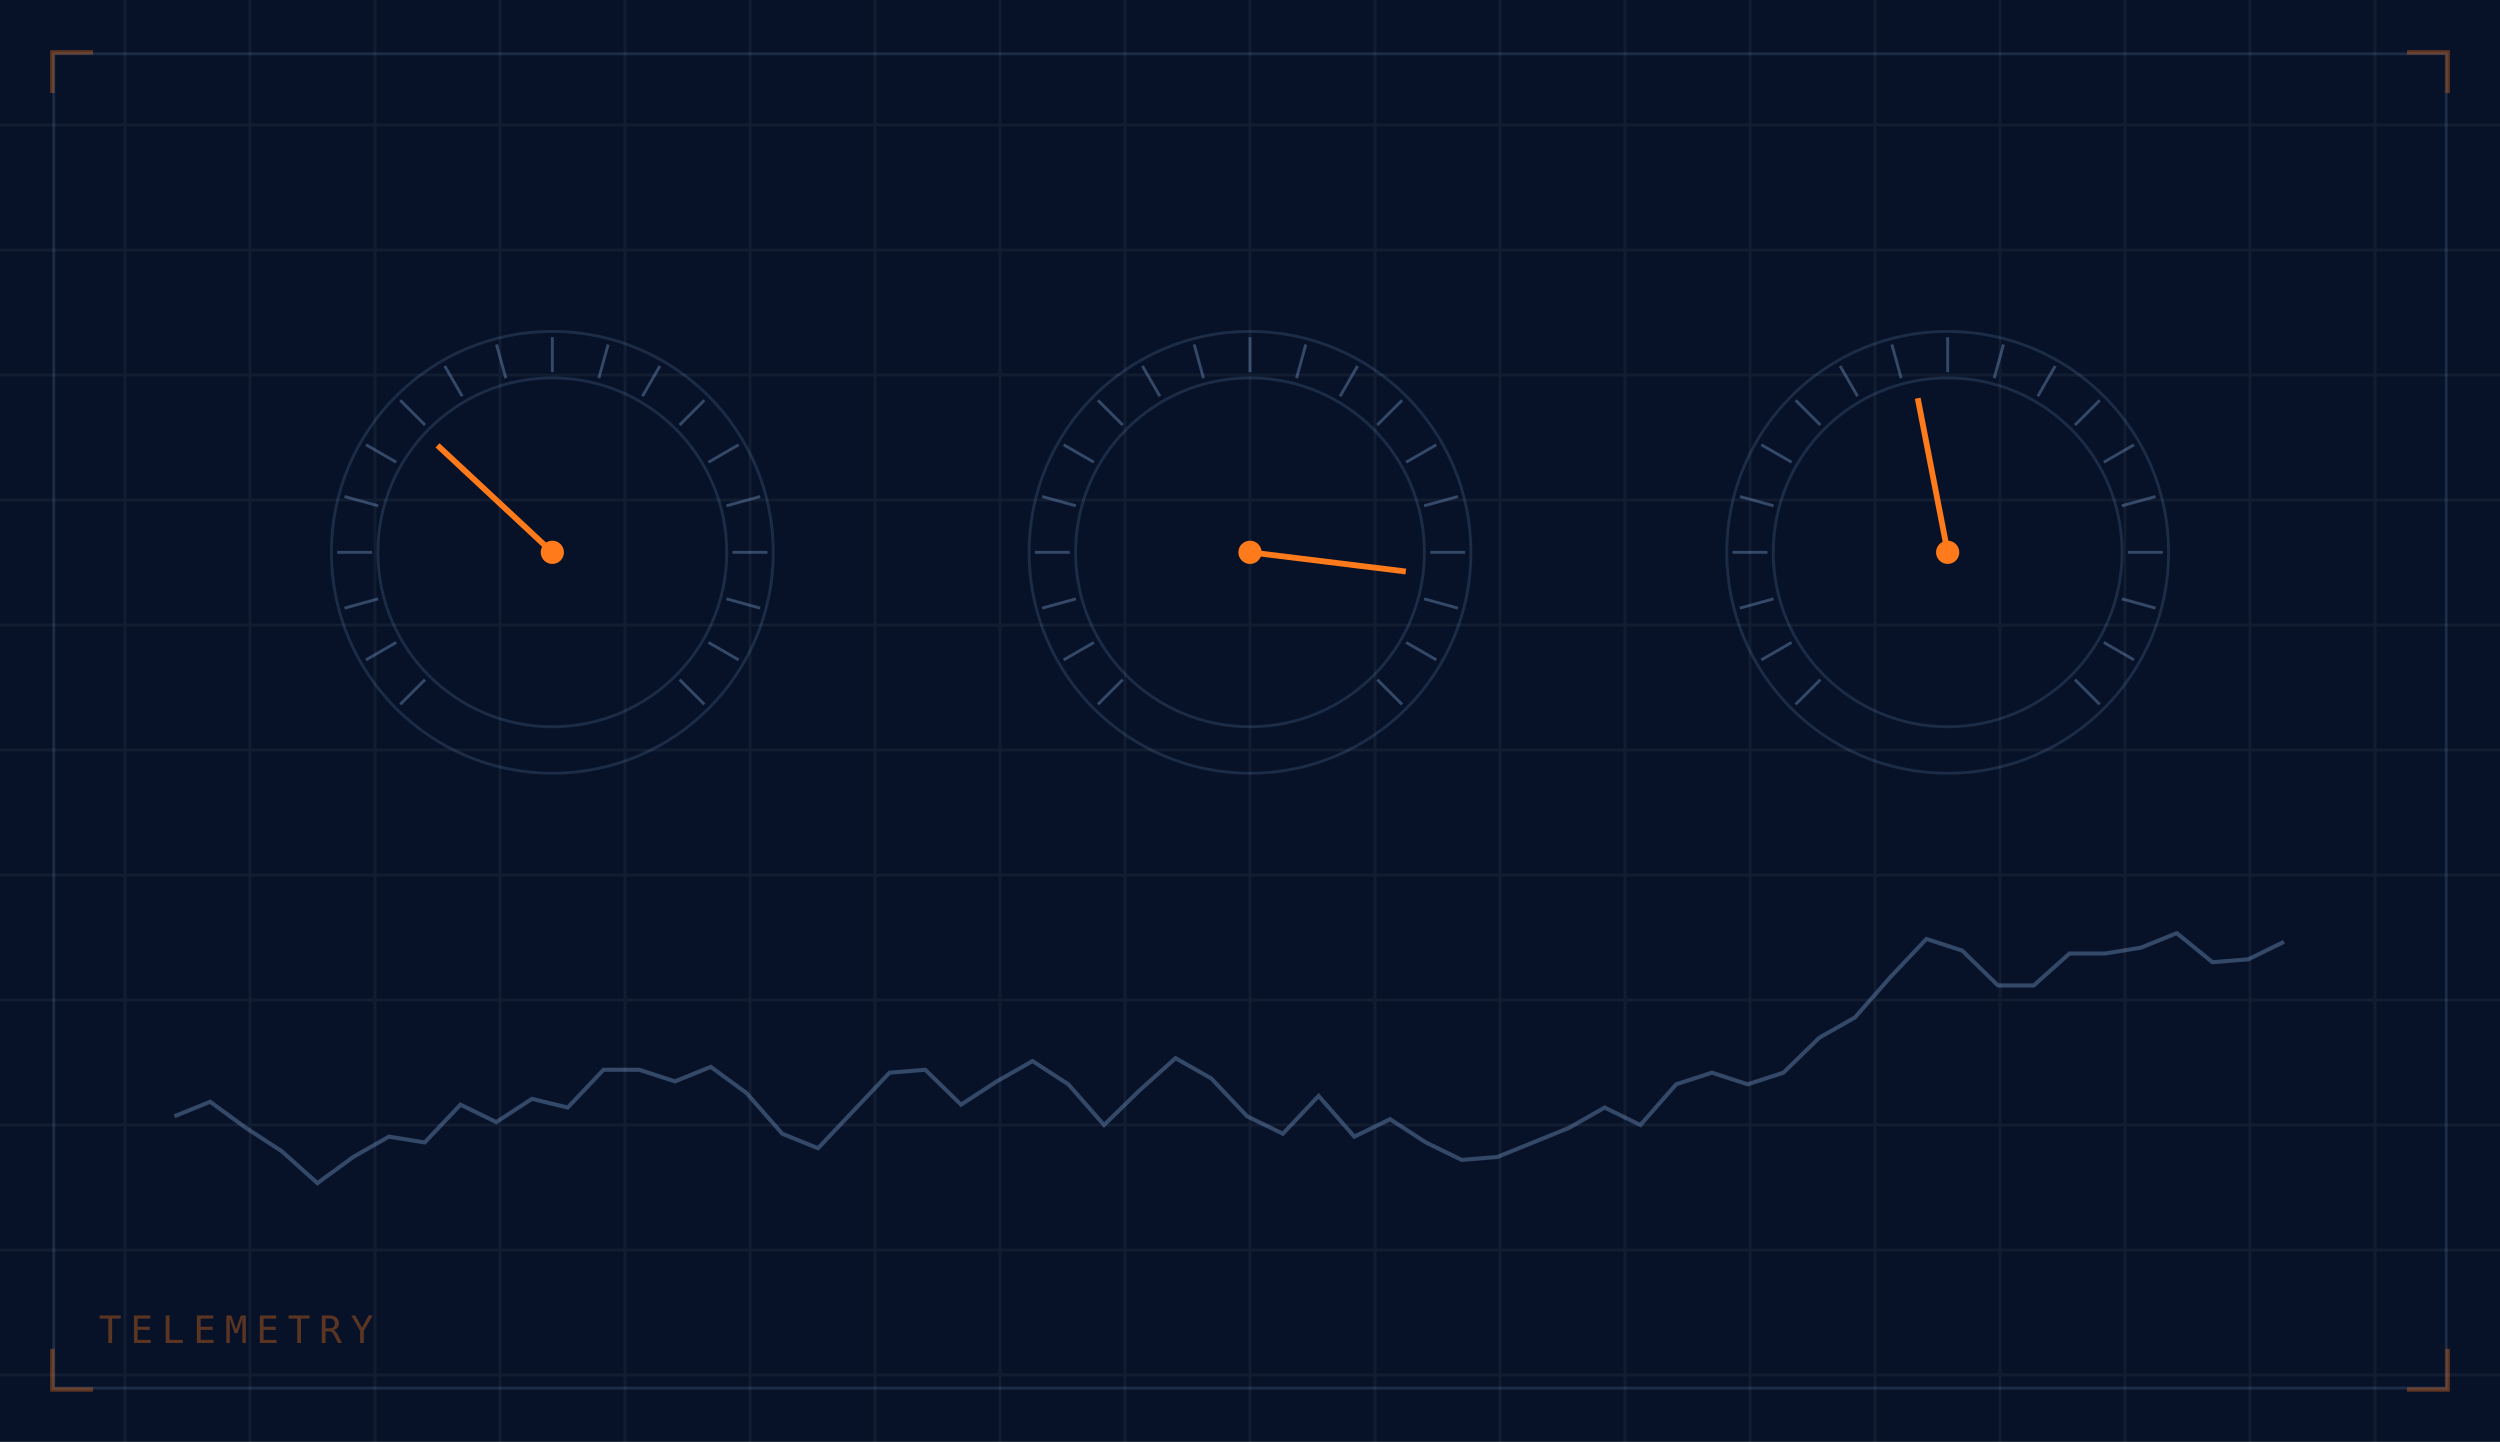
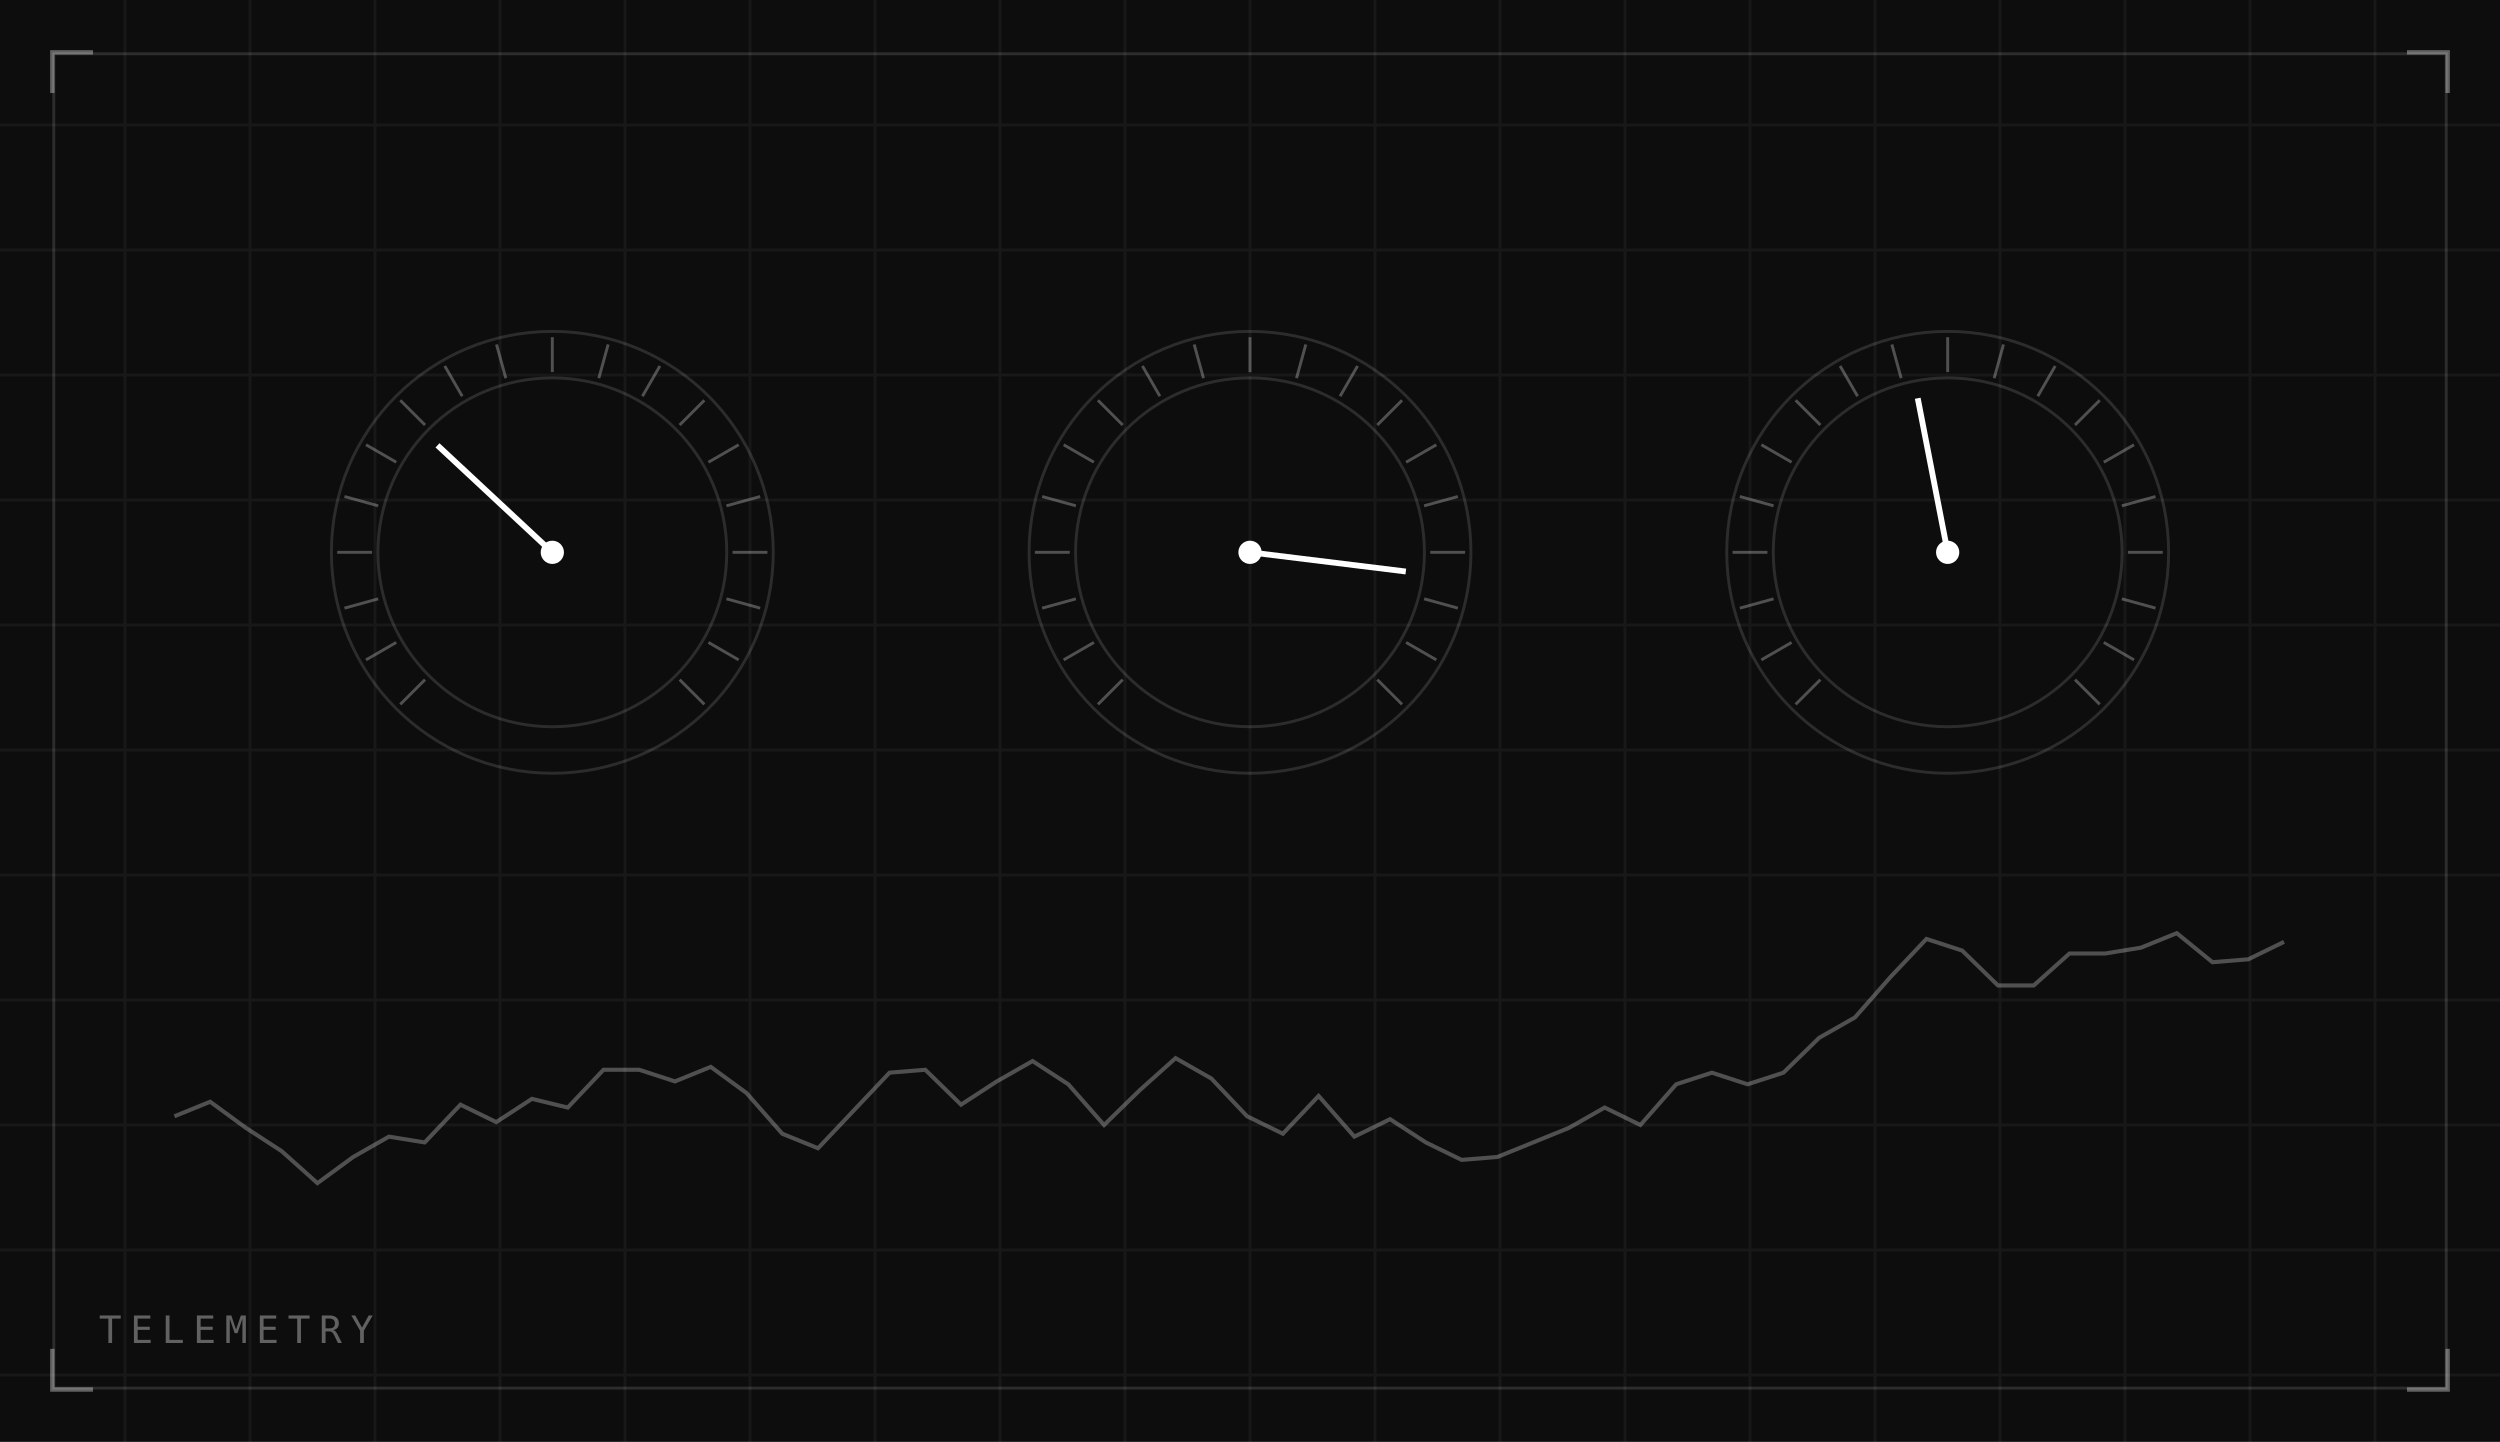
<svg xmlns="http://www.w3.org/2000/svg" viewBox="0 0 860 496" width="860" height="496">
-   <rect width="860" height="496" fill="#071228" />
+   <rect width="860" height="496" fill="#0d0d0d" />
  <g stroke="#ffffff" stroke-width="1" opacity="0.05">
    <line x1="43" y1="0" x2="43" y2="496" />
    <line x1="86" y1="0" x2="86" y2="496" />
    <line x1="129" y1="0" x2="129" y2="496" />
    <line x1="172" y1="0" x2="172" y2="496" />
    <line x1="215" y1="0" x2="215" y2="496" />
    <line x1="258" y1="0" x2="258" y2="496" />
    <line x1="301" y1="0" x2="301" y2="496" />
    <line x1="344" y1="0" x2="344" y2="496" />
    <line x1="387" y1="0" x2="387" y2="496" />
    <line x1="430" y1="0" x2="430" y2="496" />
    <line x1="473" y1="0" x2="473" y2="496" />
    <line x1="516" y1="0" x2="516" y2="496" />
    <line x1="559" y1="0" x2="559" y2="496" />
    <line x1="602" y1="0" x2="602" y2="496" />
    <line x1="645" y1="0" x2="645" y2="496" />
    <line x1="688" y1="0" x2="688" y2="496" />
    <line x1="731" y1="0" x2="731" y2="496" />
    <line x1="774" y1="0" x2="774" y2="496" />
    <line x1="817" y1="0" x2="817" y2="496" />
    <line x1="0" y1="43" x2="860" y2="43" />
    <line x1="0" y1="86" x2="860" y2="86" />
    <line x1="0" y1="129" x2="860" y2="129" />
    <line x1="0" y1="172" x2="860" y2="172" />
    <line x1="0" y1="215" x2="860" y2="215" />
    <line x1="0" y1="258" x2="860" y2="258" />
    <line x1="0" y1="301" x2="860" y2="301" />
    <line x1="0" y1="344" x2="860" y2="344" />
    <line x1="0" y1="387" x2="860" y2="387" />
    <line x1="0" y1="430" x2="860" y2="430" />
    <line x1="0" y1="473" x2="860" y2="473" />
  </g>
-   <circle cx="190" cy="190" r="76" fill="none" stroke="rgba(158,197,255,0.14)" />
-   <circle cx="190" cy="190" r="60" fill="none" stroke="rgba(158,197,255,0.14)" />
-   <line x1="146.2" y1="233.8" x2="137.7" y2="242.3" stroke="rgba(158,197,255,0.30)" />
-   <line x1="136.3" y1="221.0" x2="125.9" y2="227.0" stroke="rgba(158,197,255,0.30)" />
-   <line x1="130.1" y1="206.0" x2="118.5" y2="209.2" stroke="rgba(158,197,255,0.30)" />
-   <line x1="128.0" y1="190.0" x2="116.0" y2="190.0" stroke="rgba(158,197,255,0.30)" />
-   <line x1="130.1" y1="174.0" x2="118.5" y2="170.8" stroke="rgba(158,197,255,0.30)" />
-   <line x1="136.3" y1="159.0" x2="125.9" y2="153.0" stroke="rgba(158,197,255,0.30)" />
-   <line x1="146.2" y1="146.2" x2="137.7" y2="137.7" stroke="rgba(158,197,255,0.30)" />
-   <line x1="159.0" y1="136.3" x2="153.0" y2="125.9" stroke="rgba(158,197,255,0.30)" />
-   <line x1="174.0" y1="130.1" x2="170.8" y2="118.5" stroke="rgba(158,197,255,0.30)" />
-   <line x1="190.0" y1="128.0" x2="190.0" y2="116.0" stroke="rgba(158,197,255,0.30)" />
-   <line x1="206.0" y1="130.1" x2="209.2" y2="118.5" stroke="rgba(158,197,255,0.30)" />
-   <line x1="221.0" y1="136.3" x2="227.0" y2="125.9" stroke="rgba(158,197,255,0.30)" />
-   <line x1="233.8" y1="146.2" x2="242.3" y2="137.7" stroke="rgba(158,197,255,0.30)" />
-   <line x1="243.7" y1="159.0" x2="254.1" y2="153.0" stroke="rgba(158,197,255,0.30)" />
-   <line x1="249.9" y1="174.0" x2="261.5" y2="170.8" stroke="rgba(158,197,255,0.30)" />
-   <line x1="252.0" y1="190.0" x2="264.0" y2="190.0" stroke="rgba(158,197,255,0.30)" />
-   <line x1="249.9" y1="206.0" x2="261.5" y2="209.2" stroke="rgba(158,197,255,0.30)" />
-   <line x1="243.7" y1="221.0" x2="254.1" y2="227.0" stroke="rgba(158,197,255,0.30)" />
-   <line x1="233.8" y1="233.8" x2="242.3" y2="242.3" stroke="rgba(158,197,255,0.30)" />
-   <line x1="190" y1="190" x2="150.5" y2="153.2" stroke="#ff7a1a" stroke-width="2" />
-   <circle cx="190" cy="190" r="4" fill="#ff7a1a" />
-   <circle cx="430" cy="190" r="76" fill="none" stroke="rgba(158,197,255,0.14)" />
-   <circle cx="430" cy="190" r="60" fill="none" stroke="rgba(158,197,255,0.14)" />
-   <line x1="386.2" y1="233.8" x2="377.7" y2="242.3" stroke="rgba(158,197,255,0.30)" />
-   <line x1="376.3" y1="221.0" x2="365.9" y2="227.0" stroke="rgba(158,197,255,0.30)" />
-   <line x1="370.1" y1="206.0" x2="358.5" y2="209.2" stroke="rgba(158,197,255,0.30)" />
-   <line x1="368.0" y1="190.0" x2="356.0" y2="190.0" stroke="rgba(158,197,255,0.30)" />
-   <line x1="370.1" y1="174.0" x2="358.5" y2="170.8" stroke="rgba(158,197,255,0.30)" />
-   <line x1="376.3" y1="159.0" x2="365.9" y2="153.0" stroke="rgba(158,197,255,0.30)" />
-   <line x1="386.2" y1="146.2" x2="377.7" y2="137.7" stroke="rgba(158,197,255,0.30)" />
-   <line x1="399.0" y1="136.3" x2="393.0" y2="125.9" stroke="rgba(158,197,255,0.30)" />
-   <line x1="414.0" y1="130.1" x2="410.8" y2="118.5" stroke="rgba(158,197,255,0.30)" />
-   <line x1="430.0" y1="128.0" x2="430.0" y2="116.0" stroke="rgba(158,197,255,0.30)" />
-   <line x1="446.0" y1="130.1" x2="449.2" y2="118.5" stroke="rgba(158,197,255,0.30)" />
-   <line x1="461.0" y1="136.3" x2="467.0" y2="125.9" stroke="rgba(158,197,255,0.30)" />
-   <line x1="473.8" y1="146.2" x2="482.3" y2="137.7" stroke="rgba(158,197,255,0.30)" />
-   <line x1="483.7" y1="159.0" x2="494.1" y2="153.0" stroke="rgba(158,197,255,0.30)" />
-   <line x1="489.9" y1="174.0" x2="501.5" y2="170.8" stroke="rgba(158,197,255,0.30)" />
-   <line x1="492.0" y1="190.0" x2="504.0" y2="190.0" stroke="rgba(158,197,255,0.30)" />
-   <line x1="489.9" y1="206.0" x2="501.5" y2="209.2" stroke="rgba(158,197,255,0.30)" />
-   <line x1="483.7" y1="221.0" x2="494.1" y2="227.0" stroke="rgba(158,197,255,0.30)" />
-   <line x1="473.8" y1="233.8" x2="482.3" y2="242.3" stroke="rgba(158,197,255,0.30)" />
-   <line x1="430" y1="190" x2="483.6" y2="196.6" stroke="#ff7a1a" stroke-width="2" />
-   <circle cx="430" cy="190" r="4" fill="#ff7a1a" />
-   <circle cx="670" cy="190" r="76" fill="none" stroke="rgba(158,197,255,0.14)" />
-   <circle cx="670" cy="190" r="60" fill="none" stroke="rgba(158,197,255,0.14)" />
-   <line x1="626.2" y1="233.8" x2="617.7" y2="242.3" stroke="rgba(158,197,255,0.30)" />
-   <line x1="616.3" y1="221.0" x2="605.9" y2="227.0" stroke="rgba(158,197,255,0.30)" />
-   <line x1="610.1" y1="206.0" x2="598.5" y2="209.2" stroke="rgba(158,197,255,0.30)" />
-   <line x1="608.0" y1="190.0" x2="596.0" y2="190.0" stroke="rgba(158,197,255,0.30)" />
-   <line x1="610.1" y1="174.0" x2="598.5" y2="170.8" stroke="rgba(158,197,255,0.30)" />
-   <line x1="616.3" y1="159.0" x2="605.9" y2="153.0" stroke="rgba(158,197,255,0.30)" />
-   <line x1="626.2" y1="146.2" x2="617.7" y2="137.7" stroke="rgba(158,197,255,0.30)" />
-   <line x1="639.0" y1="136.3" x2="633.0" y2="125.9" stroke="rgba(158,197,255,0.30)" />
-   <line x1="654.0" y1="130.1" x2="650.8" y2="118.5" stroke="rgba(158,197,255,0.30)" />
-   <line x1="670.0" y1="128.0" x2="670.0" y2="116.0" stroke="rgba(158,197,255,0.30)" />
-   <line x1="686.0" y1="130.1" x2="689.2" y2="118.5" stroke="rgba(158,197,255,0.30)" />
-   <line x1="701.0" y1="136.3" x2="707.0" y2="125.9" stroke="rgba(158,197,255,0.30)" />
-   <line x1="713.8" y1="146.2" x2="722.3" y2="137.7" stroke="rgba(158,197,255,0.30)" />
-   <line x1="723.7" y1="159.0" x2="734.1" y2="153.0" stroke="rgba(158,197,255,0.30)" />
-   <line x1="729.9" y1="174.0" x2="741.5" y2="170.8" stroke="rgba(158,197,255,0.30)" />
-   <line x1="732.0" y1="190.0" x2="744.0" y2="190.0" stroke="rgba(158,197,255,0.30)" />
-   <line x1="729.9" y1="206.0" x2="741.5" y2="209.2" stroke="rgba(158,197,255,0.30)" />
-   <line x1="723.7" y1="221.0" x2="734.1" y2="227.0" stroke="rgba(158,197,255,0.30)" />
-   <line x1="713.8" y1="233.8" x2="722.3" y2="242.3" stroke="rgba(158,197,255,0.30)" />
-   <line x1="670" y1="190" x2="659.7" y2="137.0" stroke="#ff7a1a" stroke-width="2" />
-   <circle cx="670" cy="190" r="4" fill="#ff7a1a" />
-   <polyline points="60.0 384 72.3 379 84.6 388 96.9 396 109.2 407 121.5 398 133.8 391 146.1 393 158.4 380 170.7 386 183.0 378 195.3 381 207.6 368 219.9 368 232.2 372 244.5 367 256.8 376 269.1 390 281.4 395 293.7 382 306.0 369 318.3 368 330.6 380 342.9 372 355.2 365 367.5 373 379.8 387 392.1 375 404.4 364 416.7 371 429.0 384 441.3 390 453.6 377 465.9 391 478.2 385 490.5 393 502.8 399 515.1 398 527.4 393 539.7 388 552.0 381 564.3 387 576.6 373 588.9 369 601.2 373 613.5 369 625.8 357 638.1 350 650.4 336 662.7 323 675.0 327 687.3 339 699.6 339 711.9 328 724.2 328 736.5 326 748.8 321 761.1 331 773.4 330 785.7 324" fill="none" stroke="rgba(158,197,255,0.30)" stroke-width="1.4" />
-   <rect x="18.5" y="18.5" width="823" height="459" fill="none" stroke="rgba(158,197,255,0.14)" />
-   <path d="M18 32V18H32" fill="none" stroke="rgba(255,122,26,0.34)" stroke-width="1.5" />
-   <path d="M842 32V18H828" fill="none" stroke="rgba(255,122,26,0.34)" stroke-width="1.5" />
-   <path d="M18 464V478H32" fill="none" stroke="rgba(255,122,26,0.34)" stroke-width="1.5" />
-   <path d="M842 464V478H828" fill="none" stroke="rgba(255,122,26,0.34)" stroke-width="1.5" />
-   <text x="34" y="462" font-family="ui-monospace,monospace" font-size="13" letter-spacing="3" fill="rgba(255,122,26,0.34)">TELEMETRY</text>
+   <circle cx="190" cy="190" r="76" fill="none" stroke="rgba(255,255,255,0.13)" />
+   <circle cx="190" cy="190" r="60" fill="none" stroke="rgba(255,255,255,0.13)" />
+   <line x1="146.2" y1="233.8" x2="137.7" y2="242.3" stroke="rgba(255,255,255,0.28)" />
+   <line x1="136.3" y1="221.0" x2="125.9" y2="227.0" stroke="rgba(255,255,255,0.28)" />
+   <line x1="130.1" y1="206.0" x2="118.5" y2="209.2" stroke="rgba(255,255,255,0.28)" />
+   <line x1="128.0" y1="190.0" x2="116.0" y2="190.0" stroke="rgba(255,255,255,0.28)" />
+   <line x1="130.1" y1="174.0" x2="118.5" y2="170.8" stroke="rgba(255,255,255,0.28)" />
+   <line x1="136.3" y1="159.0" x2="125.9" y2="153.0" stroke="rgba(255,255,255,0.28)" />
+   <line x1="146.2" y1="146.2" x2="137.7" y2="137.7" stroke="rgba(255,255,255,0.28)" />
+   <line x1="159.0" y1="136.3" x2="153.0" y2="125.9" stroke="rgba(255,255,255,0.28)" />
+   <line x1="174.0" y1="130.1" x2="170.8" y2="118.5" stroke="rgba(255,255,255,0.28)" />
+   <line x1="190.0" y1="128.0" x2="190.0" y2="116.0" stroke="rgba(255,255,255,0.28)" />
+   <line x1="206.0" y1="130.1" x2="209.2" y2="118.5" stroke="rgba(255,255,255,0.28)" />
+   <line x1="221.0" y1="136.3" x2="227.0" y2="125.9" stroke="rgba(255,255,255,0.28)" />
+   <line x1="233.8" y1="146.2" x2="242.3" y2="137.7" stroke="rgba(255,255,255,0.28)" />
+   <line x1="243.7" y1="159.0" x2="254.1" y2="153.0" stroke="rgba(255,255,255,0.28)" />
+   <line x1="249.9" y1="174.0" x2="261.5" y2="170.8" stroke="rgba(255,255,255,0.28)" />
+   <line x1="252.0" y1="190.0" x2="264.0" y2="190.0" stroke="rgba(255,255,255,0.28)" />
+   <line x1="249.9" y1="206.0" x2="261.5" y2="209.2" stroke="rgba(255,255,255,0.28)" />
+   <line x1="243.7" y1="221.0" x2="254.1" y2="227.0" stroke="rgba(255,255,255,0.28)" />
+   <line x1="233.8" y1="233.8" x2="242.3" y2="242.3" stroke="rgba(255,255,255,0.28)" />
+   <line x1="190" y1="190" x2="150.5" y2="153.2" stroke="#ffffff" stroke-width="2" />
+   <circle cx="190" cy="190" r="4" fill="#ffffff" />
+   <circle cx="430" cy="190" r="76" fill="none" stroke="rgba(255,255,255,0.13)" />
+   <circle cx="430" cy="190" r="60" fill="none" stroke="rgba(255,255,255,0.13)" />
+   <line x1="386.2" y1="233.8" x2="377.7" y2="242.3" stroke="rgba(255,255,255,0.28)" />
+   <line x1="376.3" y1="221.0" x2="365.9" y2="227.0" stroke="rgba(255,255,255,0.28)" />
+   <line x1="370.1" y1="206.0" x2="358.5" y2="209.2" stroke="rgba(255,255,255,0.28)" />
+   <line x1="368.0" y1="190.0" x2="356.0" y2="190.0" stroke="rgba(255,255,255,0.28)" />
+   <line x1="370.1" y1="174.0" x2="358.5" y2="170.8" stroke="rgba(255,255,255,0.28)" />
+   <line x1="376.3" y1="159.0" x2="365.9" y2="153.0" stroke="rgba(255,255,255,0.28)" />
+   <line x1="386.2" y1="146.2" x2="377.7" y2="137.7" stroke="rgba(255,255,255,0.28)" />
+   <line x1="399.0" y1="136.3" x2="393.0" y2="125.9" stroke="rgba(255,255,255,0.28)" />
+   <line x1="414.0" y1="130.1" x2="410.8" y2="118.5" stroke="rgba(255,255,255,0.28)" />
+   <line x1="430.0" y1="128.0" x2="430.0" y2="116.0" stroke="rgba(255,255,255,0.28)" />
+   <line x1="446.0" y1="130.1" x2="449.2" y2="118.5" stroke="rgba(255,255,255,0.28)" />
+   <line x1="461.0" y1="136.3" x2="467.0" y2="125.9" stroke="rgba(255,255,255,0.28)" />
+   <line x1="473.8" y1="146.2" x2="482.3" y2="137.7" stroke="rgba(255,255,255,0.28)" />
+   <line x1="483.7" y1="159.0" x2="494.1" y2="153.0" stroke="rgba(255,255,255,0.28)" />
+   <line x1="489.9" y1="174.0" x2="501.5" y2="170.8" stroke="rgba(255,255,255,0.28)" />
+   <line x1="492.0" y1="190.0" x2="504.0" y2="190.0" stroke="rgba(255,255,255,0.28)" />
+   <line x1="489.9" y1="206.0" x2="501.5" y2="209.2" stroke="rgba(255,255,255,0.28)" />
+   <line x1="483.7" y1="221.0" x2="494.1" y2="227.0" stroke="rgba(255,255,255,0.28)" />
+   <line x1="473.8" y1="233.8" x2="482.3" y2="242.3" stroke="rgba(255,255,255,0.28)" />
+   <line x1="430" y1="190" x2="483.6" y2="196.6" stroke="#ffffff" stroke-width="2" />
+   <circle cx="430" cy="190" r="4" fill="#ffffff" />
+   <circle cx="670" cy="190" r="76" fill="none" stroke="rgba(255,255,255,0.13)" />
+   <circle cx="670" cy="190" r="60" fill="none" stroke="rgba(255,255,255,0.13)" />
+   <line x1="626.2" y1="233.8" x2="617.7" y2="242.3" stroke="rgba(255,255,255,0.28)" />
+   <line x1="616.3" y1="221.0" x2="605.9" y2="227.0" stroke="rgba(255,255,255,0.28)" />
+   <line x1="610.1" y1="206.0" x2="598.5" y2="209.2" stroke="rgba(255,255,255,0.28)" />
+   <line x1="608.0" y1="190.0" x2="596.0" y2="190.0" stroke="rgba(255,255,255,0.28)" />
+   <line x1="610.1" y1="174.0" x2="598.5" y2="170.8" stroke="rgba(255,255,255,0.28)" />
+   <line x1="616.3" y1="159.0" x2="605.9" y2="153.0" stroke="rgba(255,255,255,0.28)" />
+   <line x1="626.2" y1="146.2" x2="617.7" y2="137.7" stroke="rgba(255,255,255,0.28)" />
+   <line x1="639.0" y1="136.3" x2="633.0" y2="125.9" stroke="rgba(255,255,255,0.28)" />
+   <line x1="654.0" y1="130.1" x2="650.8" y2="118.5" stroke="rgba(255,255,255,0.28)" />
+   <line x1="670.0" y1="128.0" x2="670.0" y2="116.0" stroke="rgba(255,255,255,0.28)" />
+   <line x1="686.0" y1="130.1" x2="689.2" y2="118.5" stroke="rgba(255,255,255,0.28)" />
+   <line x1="701.0" y1="136.3" x2="707.0" y2="125.9" stroke="rgba(255,255,255,0.28)" />
+   <line x1="713.8" y1="146.2" x2="722.3" y2="137.7" stroke="rgba(255,255,255,0.28)" />
+   <line x1="723.7" y1="159.0" x2="734.1" y2="153.0" stroke="rgba(255,255,255,0.28)" />
+   <line x1="729.9" y1="174.0" x2="741.5" y2="170.8" stroke="rgba(255,255,255,0.28)" />
+   <line x1="732.0" y1="190.0" x2="744.0" y2="190.0" stroke="rgba(255,255,255,0.28)" />
+   <line x1="729.9" y1="206.0" x2="741.5" y2="209.2" stroke="rgba(255,255,255,0.28)" />
+   <line x1="723.7" y1="221.0" x2="734.1" y2="227.0" stroke="rgba(255,255,255,0.28)" />
+   <line x1="713.8" y1="233.8" x2="722.3" y2="242.3" stroke="rgba(255,255,255,0.28)" />
+   <line x1="670" y1="190" x2="659.7" y2="137.0" stroke="#ffffff" stroke-width="2" />
+   <circle cx="670" cy="190" r="4" fill="#ffffff" />
+   <polyline points="60.0 384 72.3 379 84.6 388 96.9 396 109.2 407 121.5 398 133.8 391 146.1 393 158.4 380 170.7 386 183.0 378 195.3 381 207.6 368 219.9 368 232.2 372 244.5 367 256.8 376 269.1 390 281.4 395 293.7 382 306.0 369 318.3 368 330.6 380 342.9 372 355.2 365 367.5 373 379.8 387 392.1 375 404.4 364 416.7 371 429.0 384 441.3 390 453.6 377 465.9 391 478.2 385 490.5 393 502.8 399 515.1 398 527.4 393 539.7 388 552.0 381 564.3 387 576.6 373 588.9 369 601.2 373 613.5 369 625.8 357 638.1 350 650.4 336 662.7 323 675.0 327 687.3 339 699.6 339 711.9 328 724.2 328 736.5 326 748.8 321 761.1 331 773.4 330 785.7 324" fill="none" stroke="rgba(255,255,255,0.28)" stroke-width="1.4" />
+   <rect x="18.5" y="18.5" width="823" height="459" fill="none" stroke="rgba(255,255,255,0.13)" />
+   <path d="M18 32V18H32" fill="none" stroke="rgba(255,255,255,0.35)" stroke-width="1.5" />
+   <path d="M842 32V18H828" fill="none" stroke="rgba(255,255,255,0.35)" stroke-width="1.5" />
+   <path d="M18 464V478H32" fill="none" stroke="rgba(255,255,255,0.35)" stroke-width="1.5" />
+   <path d="M842 464V478H828" fill="none" stroke="rgba(255,255,255,0.35)" stroke-width="1.5" />
+   <text x="34" y="462" font-family="ui-monospace,monospace" font-size="13" letter-spacing="3" fill="rgba(255,255,255,0.35)">TELEMETRY</text>
</svg>
